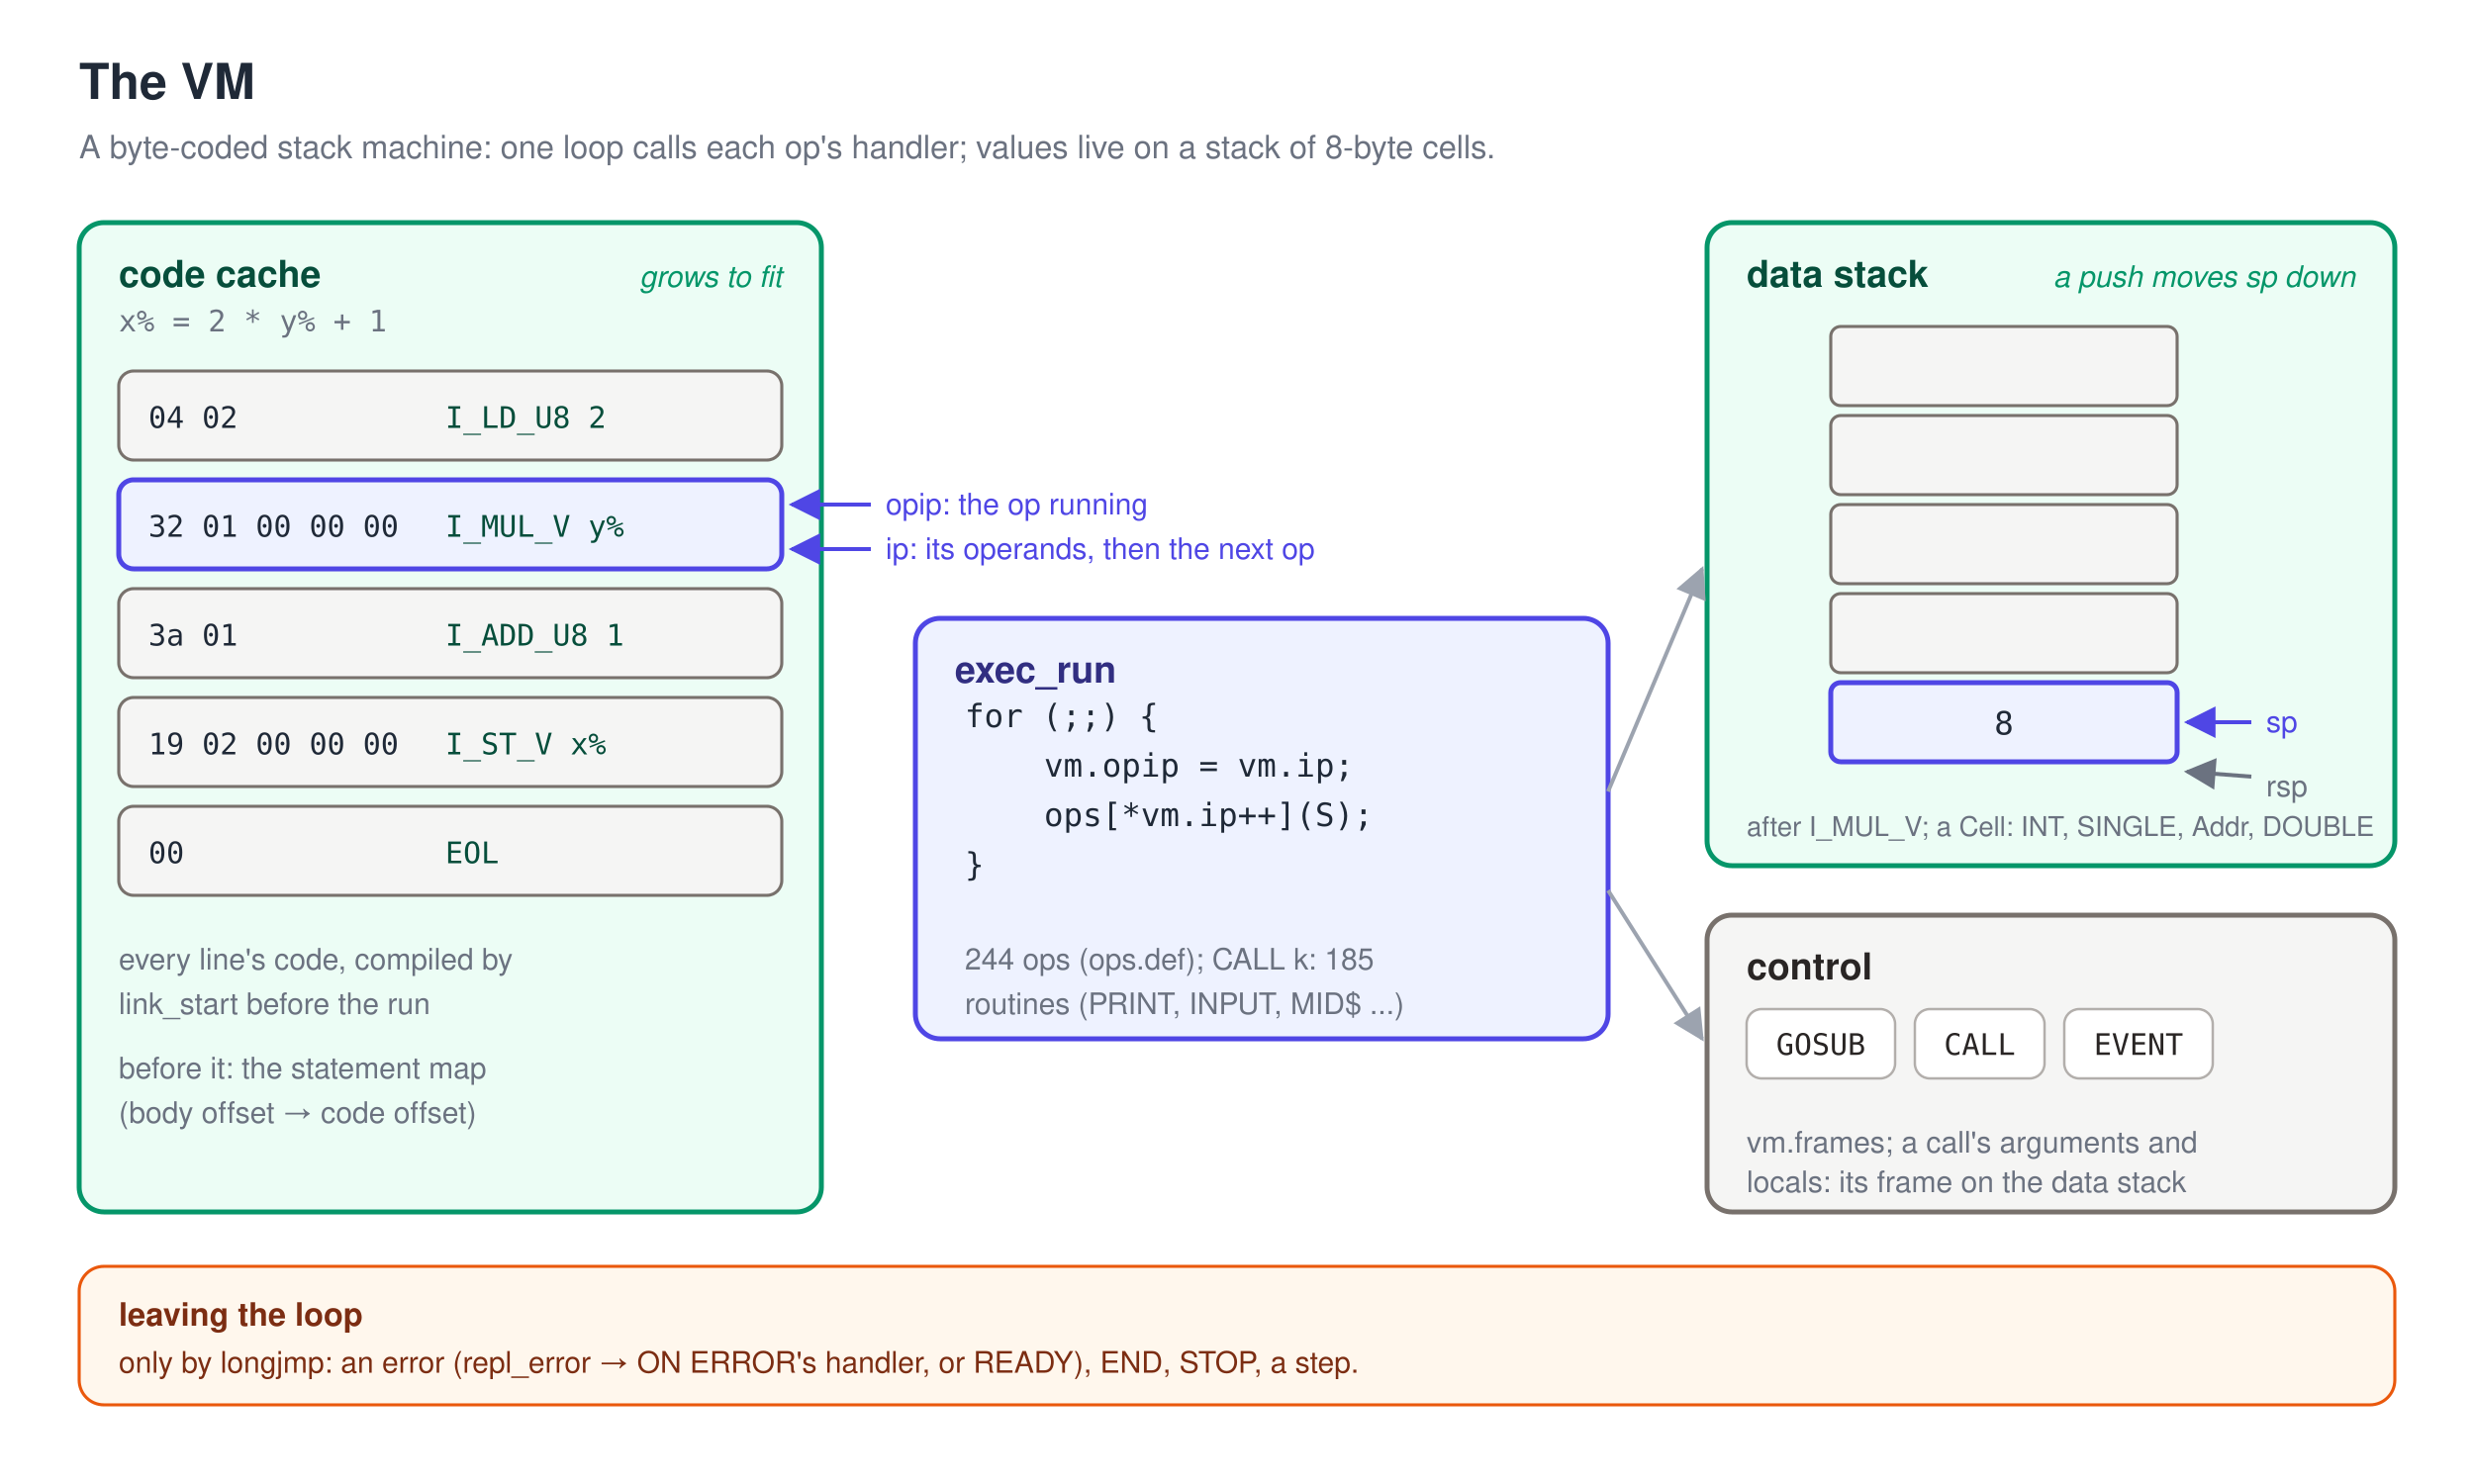
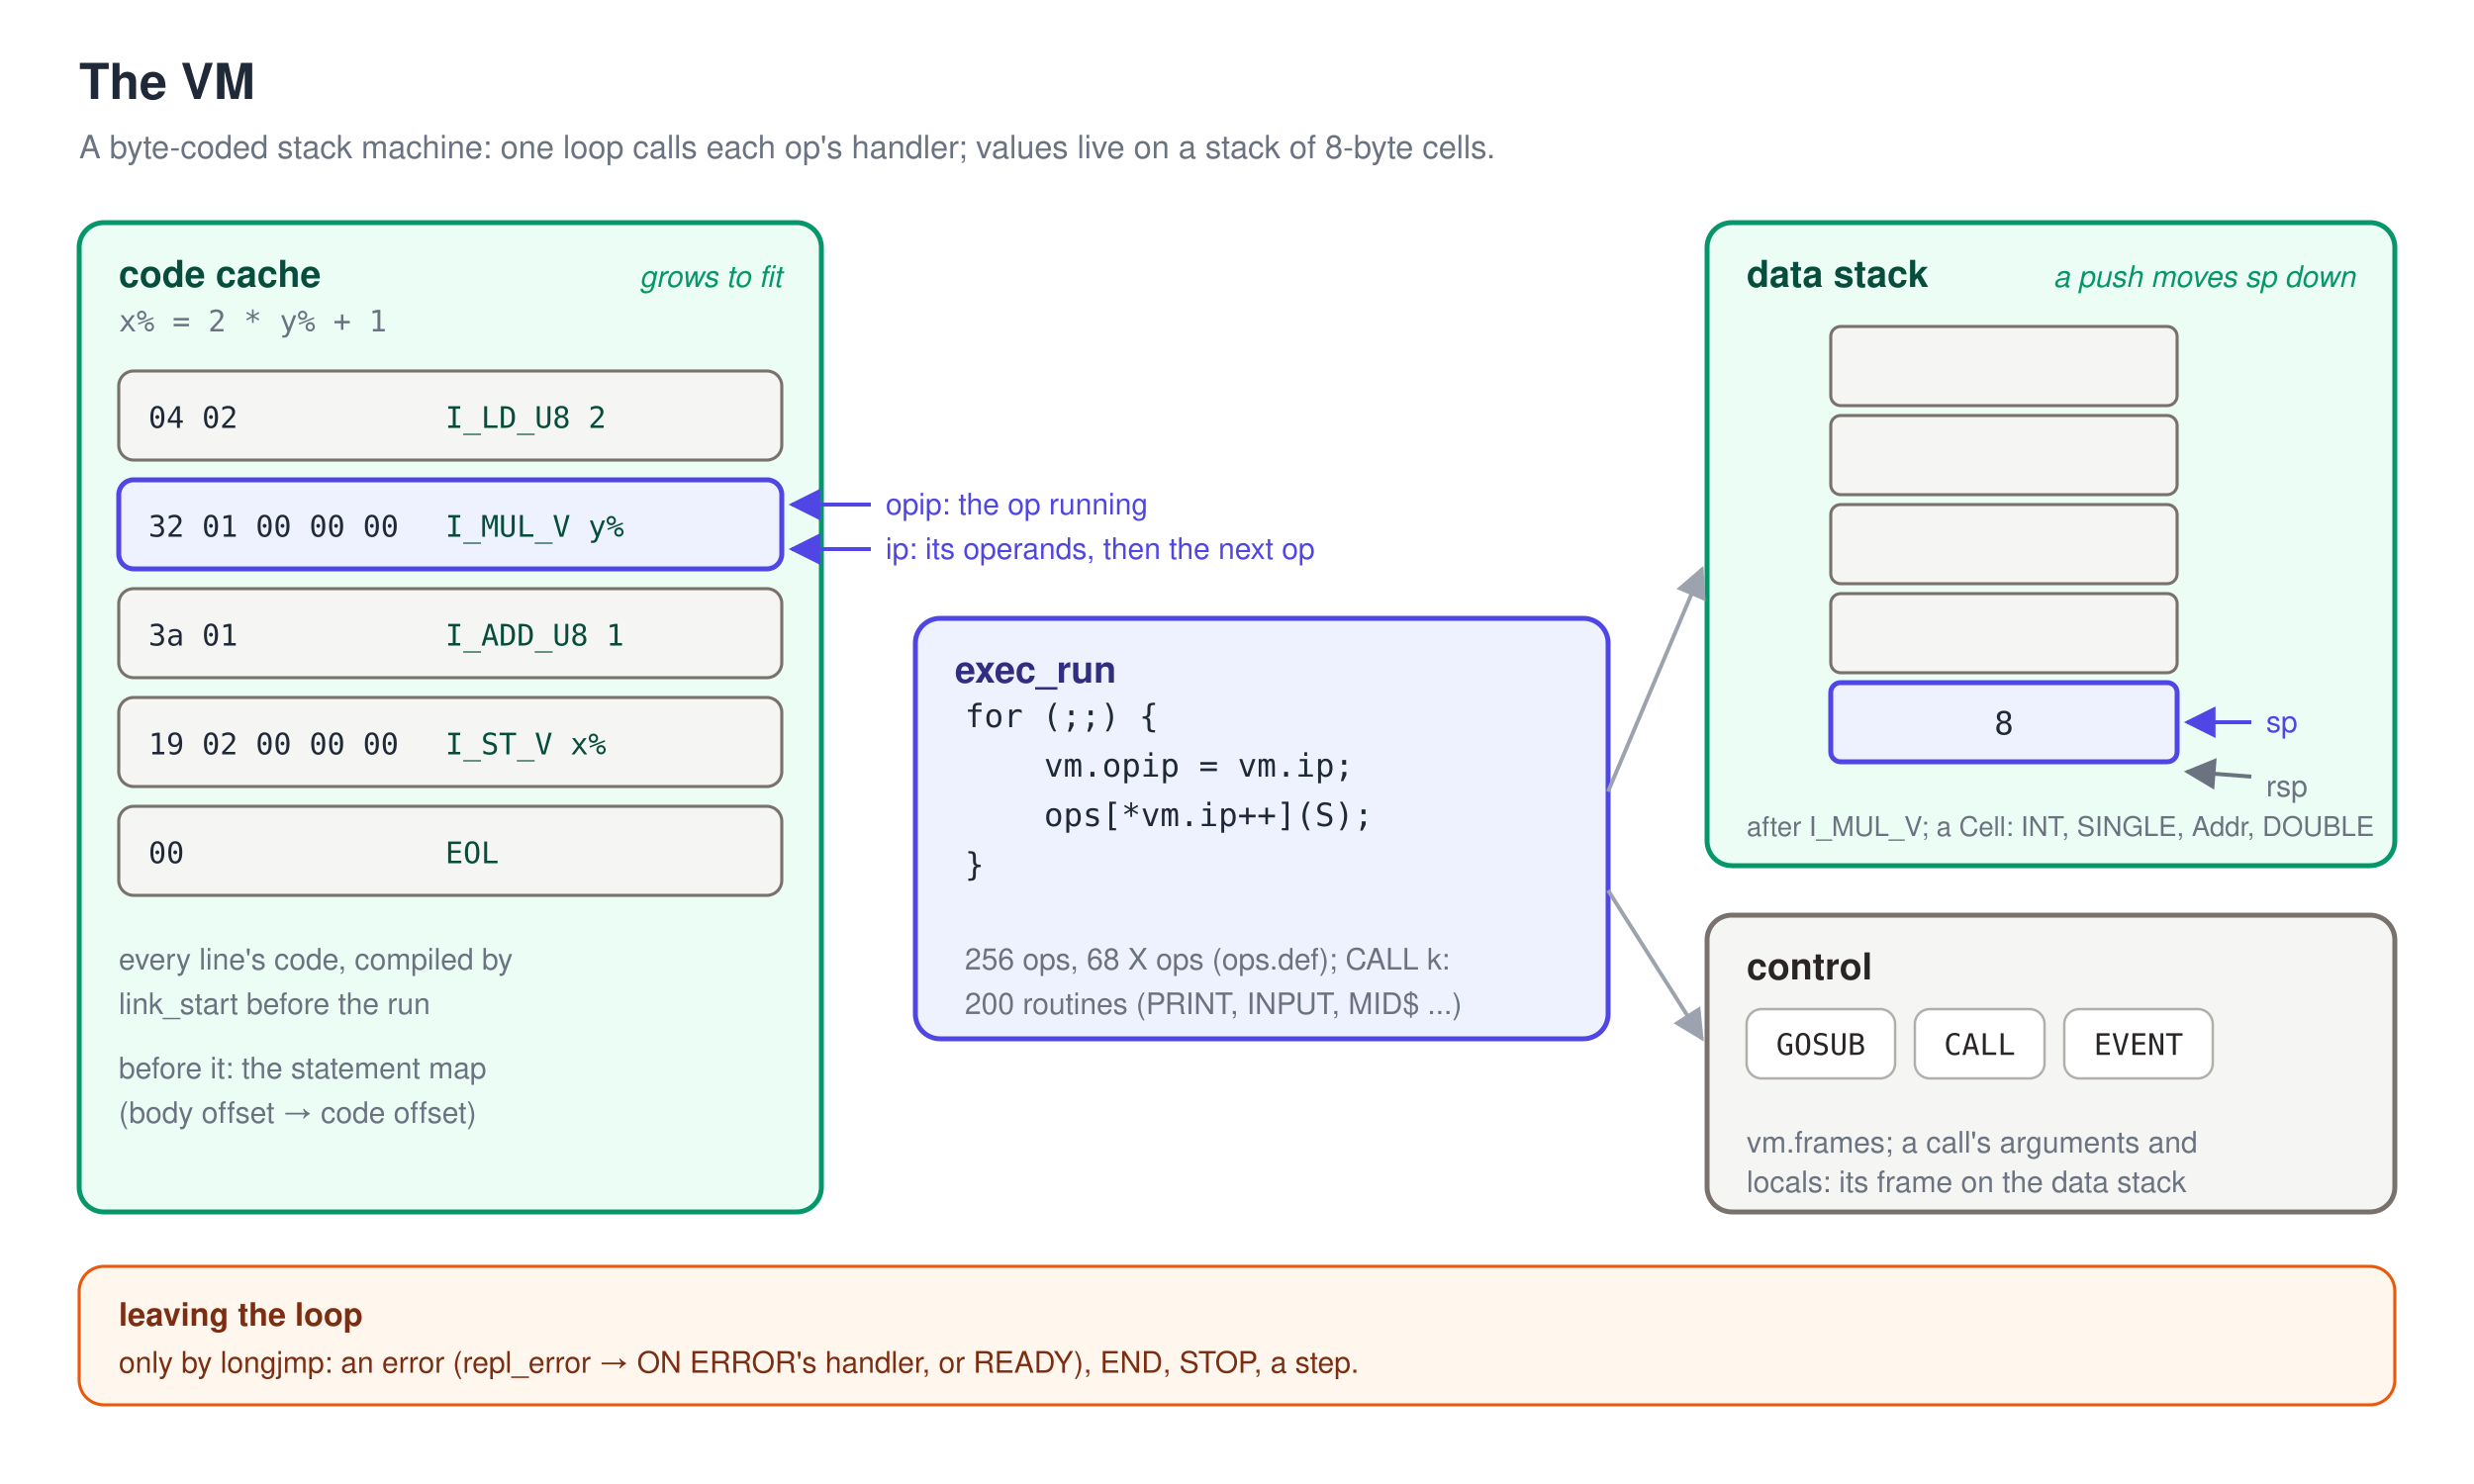
<svg xmlns="http://www.w3.org/2000/svg" width="1000" height="600" viewBox="0 0 1000 600">
  <defs>
    <marker id="ah4f46e5" viewBox="0 0 10 10" refX="9" refY="5" markerWidth="8" markerHeight="8" orient="auto-start-reverse">
      <path d="M0,0 L10,5 L0,10 z" fill="#4f46e5" />
    </marker>
    <marker id="ah6b7280" viewBox="0 0 10 10" refX="9" refY="5" markerWidth="8" markerHeight="8" orient="auto-start-reverse">
      <path d="M0,0 L10,5 L0,10 z" fill="#6b7280" />
    </marker>
    <marker id="ah9ca3af" viewBox="0 0 10 10" refX="9" refY="5" markerWidth="8" markerHeight="8" orient="auto-start-reverse">
      <path d="M0,0 L10,5 L0,10 z" fill="#9ca3af" />
    </marker>
  </defs>
  <rect width="1000" height="600" fill="#ffffff" />
  <text x="32" y="40" font-family="-apple-system, 'Segoe UI', Helvetica, Arial, sans-serif" font-size="20" font-weight="700" fill="#1f2937" text-anchor="start">The VM</text>
  <text x="32" y="64" font-family="-apple-system, 'Segoe UI', Helvetica, Arial, sans-serif" font-size="13" font-weight="400" fill="#6b7280" text-anchor="start">A byte-coded stack machine: one loop calls each op's handler; values live on a stack of 8-byte cells.</text>
  <rect x="32" y="90" width="300" height="400" rx="10" fill="#ecfdf5" stroke="#059669" stroke-width="2" />
  <text x="48" y="116" font-family="-apple-system, 'Segoe UI', Helvetica, Arial, sans-serif" font-size="15" font-weight="700" fill="#064e3b" text-anchor="start">code cache</text>
  <text x="316" y="116" font-family="-apple-system, 'Segoe UI', Helvetica, Arial, sans-serif" font-size="12" font-weight="400" fill="#059669" text-anchor="end" font-style="italic">grows to fit</text>
  <text x="48" y="134" font-family="'SF Mono', Menlo, Consolas, monospace" font-size="12" font-weight="400" fill="#6b7280" text-anchor="start">x% = 2 * y% + 1</text>
  <rect x="48" y="150" width="268" height="36" rx="6" fill="#f5f5f4" stroke="#78716c" stroke-width="1.25" />
  <text x="60" y="173" font-family="'SF Mono', Menlo, Consolas, monospace" font-size="12" font-weight="400" fill="#1f2937" text-anchor="start">04 02</text>
  <text x="180" y="173" font-family="'SF Mono', Menlo, Consolas, monospace" font-size="12" font-weight="400" fill="#064e3b" text-anchor="start">I_LD_U8 2</text>
  <rect x="48" y="194" width="268" height="36" rx="6" fill="#eef2ff" stroke="#4f46e5" stroke-width="2" />
  <text x="60" y="217" font-family="'SF Mono', Menlo, Consolas, monospace" font-size="12" font-weight="400" fill="#1f2937" text-anchor="start">32 01 00 00 00</text>
  <text x="180" y="217" font-family="'SF Mono', Menlo, Consolas, monospace" font-size="12" font-weight="400" fill="#064e3b" text-anchor="start">I_MUL_V y%</text>
  <rect x="48" y="238" width="268" height="36" rx="6" fill="#f5f5f4" stroke="#78716c" stroke-width="1.25" />
  <text x="60" y="261" font-family="'SF Mono', Menlo, Consolas, monospace" font-size="12" font-weight="400" fill="#1f2937" text-anchor="start">3a 01</text>
  <text x="180" y="261" font-family="'SF Mono', Menlo, Consolas, monospace" font-size="12" font-weight="400" fill="#064e3b" text-anchor="start">I_ADD_U8 1</text>
  <rect x="48" y="282" width="268" height="36" rx="6" fill="#f5f5f4" stroke="#78716c" stroke-width="1.25" />
  <text x="60" y="305" font-family="'SF Mono', Menlo, Consolas, monospace" font-size="12" font-weight="400" fill="#1f2937" text-anchor="start">19 02 00 00 00</text>
  <text x="180" y="305" font-family="'SF Mono', Menlo, Consolas, monospace" font-size="12" font-weight="400" fill="#064e3b" text-anchor="start">I_ST_V x%</text>
  <rect x="48" y="326" width="268" height="36" rx="6" fill="#f5f5f4" stroke="#78716c" stroke-width="1.25" />
  <text x="60" y="349" font-family="'SF Mono', Menlo, Consolas, monospace" font-size="12" font-weight="400" fill="#1f2937" text-anchor="start">00</text>
  <text x="180" y="349" font-family="'SF Mono', Menlo, Consolas, monospace" font-size="12" font-weight="400" fill="#064e3b" text-anchor="start">EOL</text>
  <path d="M352,204 L320,204" fill="none" stroke="#4f46e5" stroke-width="1.6" marker-end="url(#ah4f46e5)" />
  <text x="358" y="208" font-family="-apple-system, 'Segoe UI', Helvetica, Arial, sans-serif" font-size="12" font-weight="400" fill="#4f46e5" text-anchor="start">opip: the op running</text>
  <path d="M352,222 L320,222" fill="none" stroke="#4f46e5" stroke-width="1.6" marker-end="url(#ah4f46e5)" />
  <text x="358" y="226" font-family="-apple-system, 'Segoe UI', Helvetica, Arial, sans-serif" font-size="12" font-weight="400" fill="#4f46e5" text-anchor="start">ip: its operands, then the next op</text>
  <text x="48" y="392" font-family="-apple-system, 'Segoe UI', Helvetica, Arial, sans-serif" font-size="12" font-weight="400" fill="#6b7280" text-anchor="start">every line's code, compiled by</text>
  <text x="48" y="410" font-family="-apple-system, 'Segoe UI', Helvetica, Arial, sans-serif" font-size="12" font-weight="400" fill="#6b7280" text-anchor="start">link_start before the run</text>
  <text x="48" y="436" font-family="-apple-system, 'Segoe UI', Helvetica, Arial, sans-serif" font-size="12" font-weight="400" fill="#6b7280" text-anchor="start">before it: the statement map</text>
  <text x="48" y="454" font-family="-apple-system, 'Segoe UI', Helvetica, Arial, sans-serif" font-size="12" font-weight="400" fill="#6b7280" text-anchor="start">(body offset → code offset)</text>
  <rect x="370" y="250" width="280" height="170" rx="10" fill="#eef2ff" stroke="#4f46e5" stroke-width="2" />
  <text x="386" y="276" font-family="-apple-system, 'Segoe UI', Helvetica, Arial, sans-serif" font-size="15" font-weight="700" fill="#312e81" text-anchor="start">exec_run</text>
  <text x="390" y="294" font-family="'SF Mono', Menlo, Consolas, monospace" font-size="13" font-weight="400" fill="#1f2937" text-anchor="start">for (;;) {</text>
  <text x="422" y="314" font-family="'SF Mono', Menlo, Consolas, monospace" font-size="13" font-weight="400" fill="#1f2937" text-anchor="start">vm.opip = vm.ip;</text>
  <text x="422" y="334" font-family="'SF Mono', Menlo, Consolas, monospace" font-size="13" font-weight="400" fill="#1f2937" text-anchor="start">ops[*vm.ip++](S);</text>
  <text x="390" y="354" font-family="'SF Mono', Menlo, Consolas, monospace" font-size="13" font-weight="400" fill="#1f2937" text-anchor="start">}</text>
-   <text x="390" y="392" font-family="-apple-system, 'Segoe UI', Helvetica, Arial, sans-serif" font-size="12" font-weight="400" fill="#6b7280" text-anchor="start">244 ops (ops.def); CALL k: 185</text>
-   <text x="390" y="410" font-family="-apple-system, 'Segoe UI', Helvetica, Arial, sans-serif" font-size="12" font-weight="400" fill="#6b7280" text-anchor="start">routines (PRINT, INPUT, MID$ ...)</text>
+   <text x="390" y="392" font-family="-apple-system, 'Segoe UI', Helvetica, Arial, sans-serif" font-size="12" font-weight="400" fill="#6b7280" text-anchor="start">256 ops, 68 X ops (ops.def); CALL k:</text>
+   <text x="390" y="410" font-family="-apple-system, 'Segoe UI', Helvetica, Arial, sans-serif" font-size="12" font-weight="400" fill="#6b7280" text-anchor="start">200 routines (PRINT, INPUT, MID$ ...)</text>
  <rect x="690" y="90" width="278" height="260" rx="10" fill="#ecfdf5" stroke="#059669" stroke-width="2" />
  <text x="706" y="116" font-family="-apple-system, 'Segoe UI', Helvetica, Arial, sans-serif" font-size="15" font-weight="700" fill="#064e3b" text-anchor="start">data stack</text>
  <text x="952" y="116" font-family="-apple-system, 'Segoe UI', Helvetica, Arial, sans-serif" font-size="12" font-weight="400" fill="#059669" text-anchor="end" font-style="italic">a push moves sp down</text>
  <rect x="740" y="132" width="140" height="32" rx="4" fill="#f5f5f4" stroke="#78716c" stroke-width="1.25" />
  <rect x="740" y="168" width="140" height="32" rx="4" fill="#f5f5f4" stroke="#78716c" stroke-width="1.25" />
  <rect x="740" y="204" width="140" height="32" rx="4" fill="#f5f5f4" stroke="#78716c" stroke-width="1.25" />
  <rect x="740" y="240" width="140" height="32" rx="4" fill="#f5f5f4" stroke="#78716c" stroke-width="1.25" />
  <rect x="740" y="276" width="140" height="32" rx="4" fill="#eef2ff" stroke="#4f46e5" stroke-width="2" />
  <text x="810" y="297" font-family="'SF Mono', Menlo, Consolas, monospace" font-size="13" font-weight="400" fill="#1f2937" text-anchor="middle">8</text>
  <path d="M910,292 L884,292" fill="none" stroke="#4f46e5" stroke-width="1.6" marker-end="url(#ah4f46e5)" />
  <text x="916" y="296" font-family="-apple-system, 'Segoe UI', Helvetica, Arial, sans-serif" font-size="12" font-weight="400" fill="#4f46e5" text-anchor="start">sp</text>
  <path d="M910,314 L884,312" fill="none" stroke="#6b7280" stroke-width="1.6" marker-end="url(#ah6b7280)" />
  <text x="916" y="322" font-family="-apple-system, 'Segoe UI', Helvetica, Arial, sans-serif" font-size="12" font-weight="400" fill="#6b7280" text-anchor="start">rsp</text>
  <text x="706" y="338" font-family="-apple-system, 'Segoe UI', Helvetica, Arial, sans-serif" font-size="11" font-weight="400" fill="#6b7280" text-anchor="start">after I_MUL_V; a Cell: INT, SINGLE, Addr, DOUBLE</text>
  <rect x="690" y="370" width="278" height="120" rx="10" fill="#f5f5f4" stroke="#78716c" stroke-width="2" />
  <text x="706" y="396" font-family="-apple-system, 'Segoe UI', Helvetica, Arial, sans-serif" font-size="15" font-weight="700" fill="#292524" text-anchor="start">control</text>
  <rect x="706" y="408" width="60.0" height="28" rx="6" fill="#ffffff" stroke="#78716c" stroke-opacity="0.55" />
  <text x="736.0" y="426.5" font-family="'SF Mono', Menlo, Consolas, monospace" font-size="12" font-weight="400" fill="#292524" text-anchor="middle">GOSUB</text>
  <rect x="774.0" y="408" width="52.4" height="28" rx="6" fill="#ffffff" stroke="#78716c" stroke-opacity="0.55" />
  <text x="800.2" y="426.5" font-family="'SF Mono', Menlo, Consolas, monospace" font-size="12" font-weight="400" fill="#292524" text-anchor="middle">CALL</text>
  <rect x="834.4" y="408" width="60.0" height="28" rx="6" fill="#ffffff" stroke="#78716c" stroke-opacity="0.55" />
  <text x="864.4" y="426.5" font-family="'SF Mono', Menlo, Consolas, monospace" font-size="12" font-weight="400" fill="#292524" text-anchor="middle">EVENT</text>
  <text x="706" y="466" font-family="-apple-system, 'Segoe UI', Helvetica, Arial, sans-serif" font-size="12" font-weight="400" fill="#6b7280" text-anchor="start">vm.frames; a call's arguments and</text>
  <text x="706" y="482" font-family="-apple-system, 'Segoe UI', Helvetica, Arial, sans-serif" font-size="12" font-weight="400" fill="#6b7280" text-anchor="start">locals: its frame on the data stack</text>
  <path d="M650,320 L688,230" fill="none" stroke="#9ca3af" stroke-width="1.6" marker-end="url(#ah9ca3af)" />
  <path d="M650,360 L688,420" fill="none" stroke="#9ca3af" stroke-width="1.6" marker-end="url(#ah9ca3af)" />
  <rect x="32" y="512" width="936" height="56" rx="10" fill="#fff7ed" stroke="#ea580c" stroke-width="1.25" />
  <text x="48" y="536" font-family="-apple-system, 'Segoe UI', Helvetica, Arial, sans-serif" font-size="13" font-weight="700" fill="#7c2d12" text-anchor="start">leaving the loop</text>
  <text x="48" y="555" font-family="-apple-system, 'Segoe UI', Helvetica, Arial, sans-serif" font-size="12" font-weight="400" fill="#7c2d12" text-anchor="start">only by longjmp: an error (repl_error → ON ERROR's handler, or READY), END, STOP, a step.</text>
</svg>
